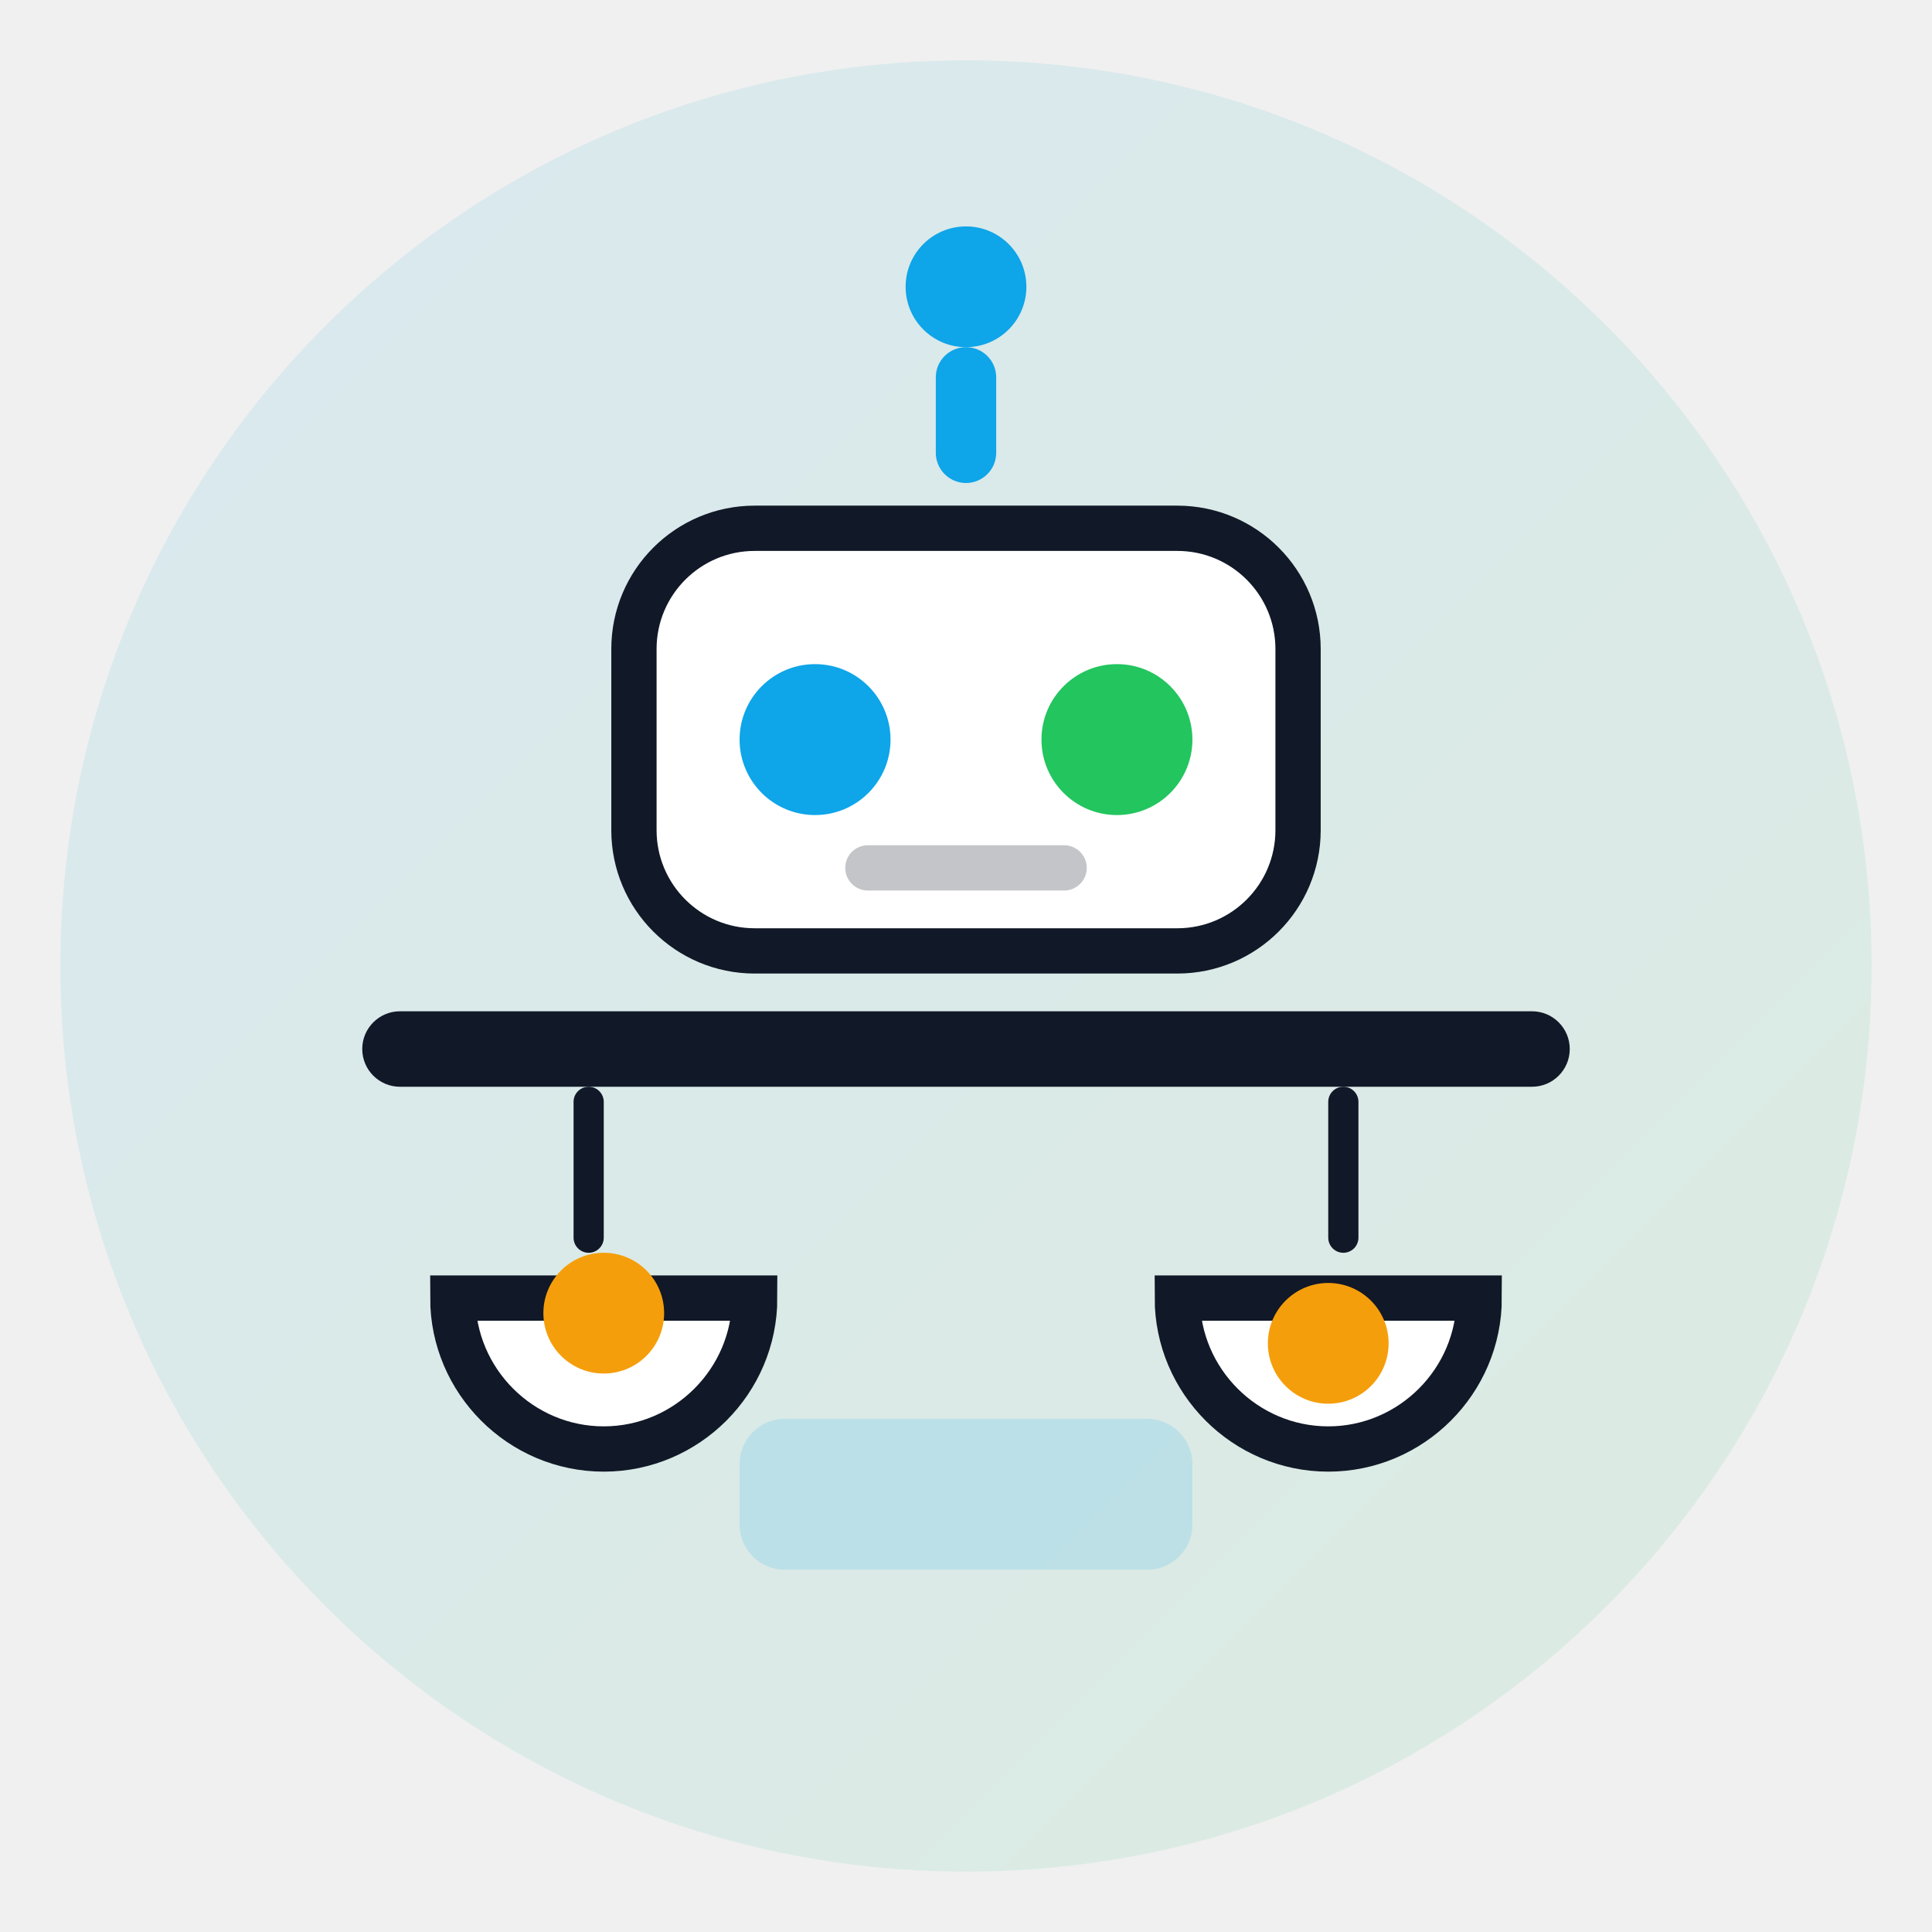
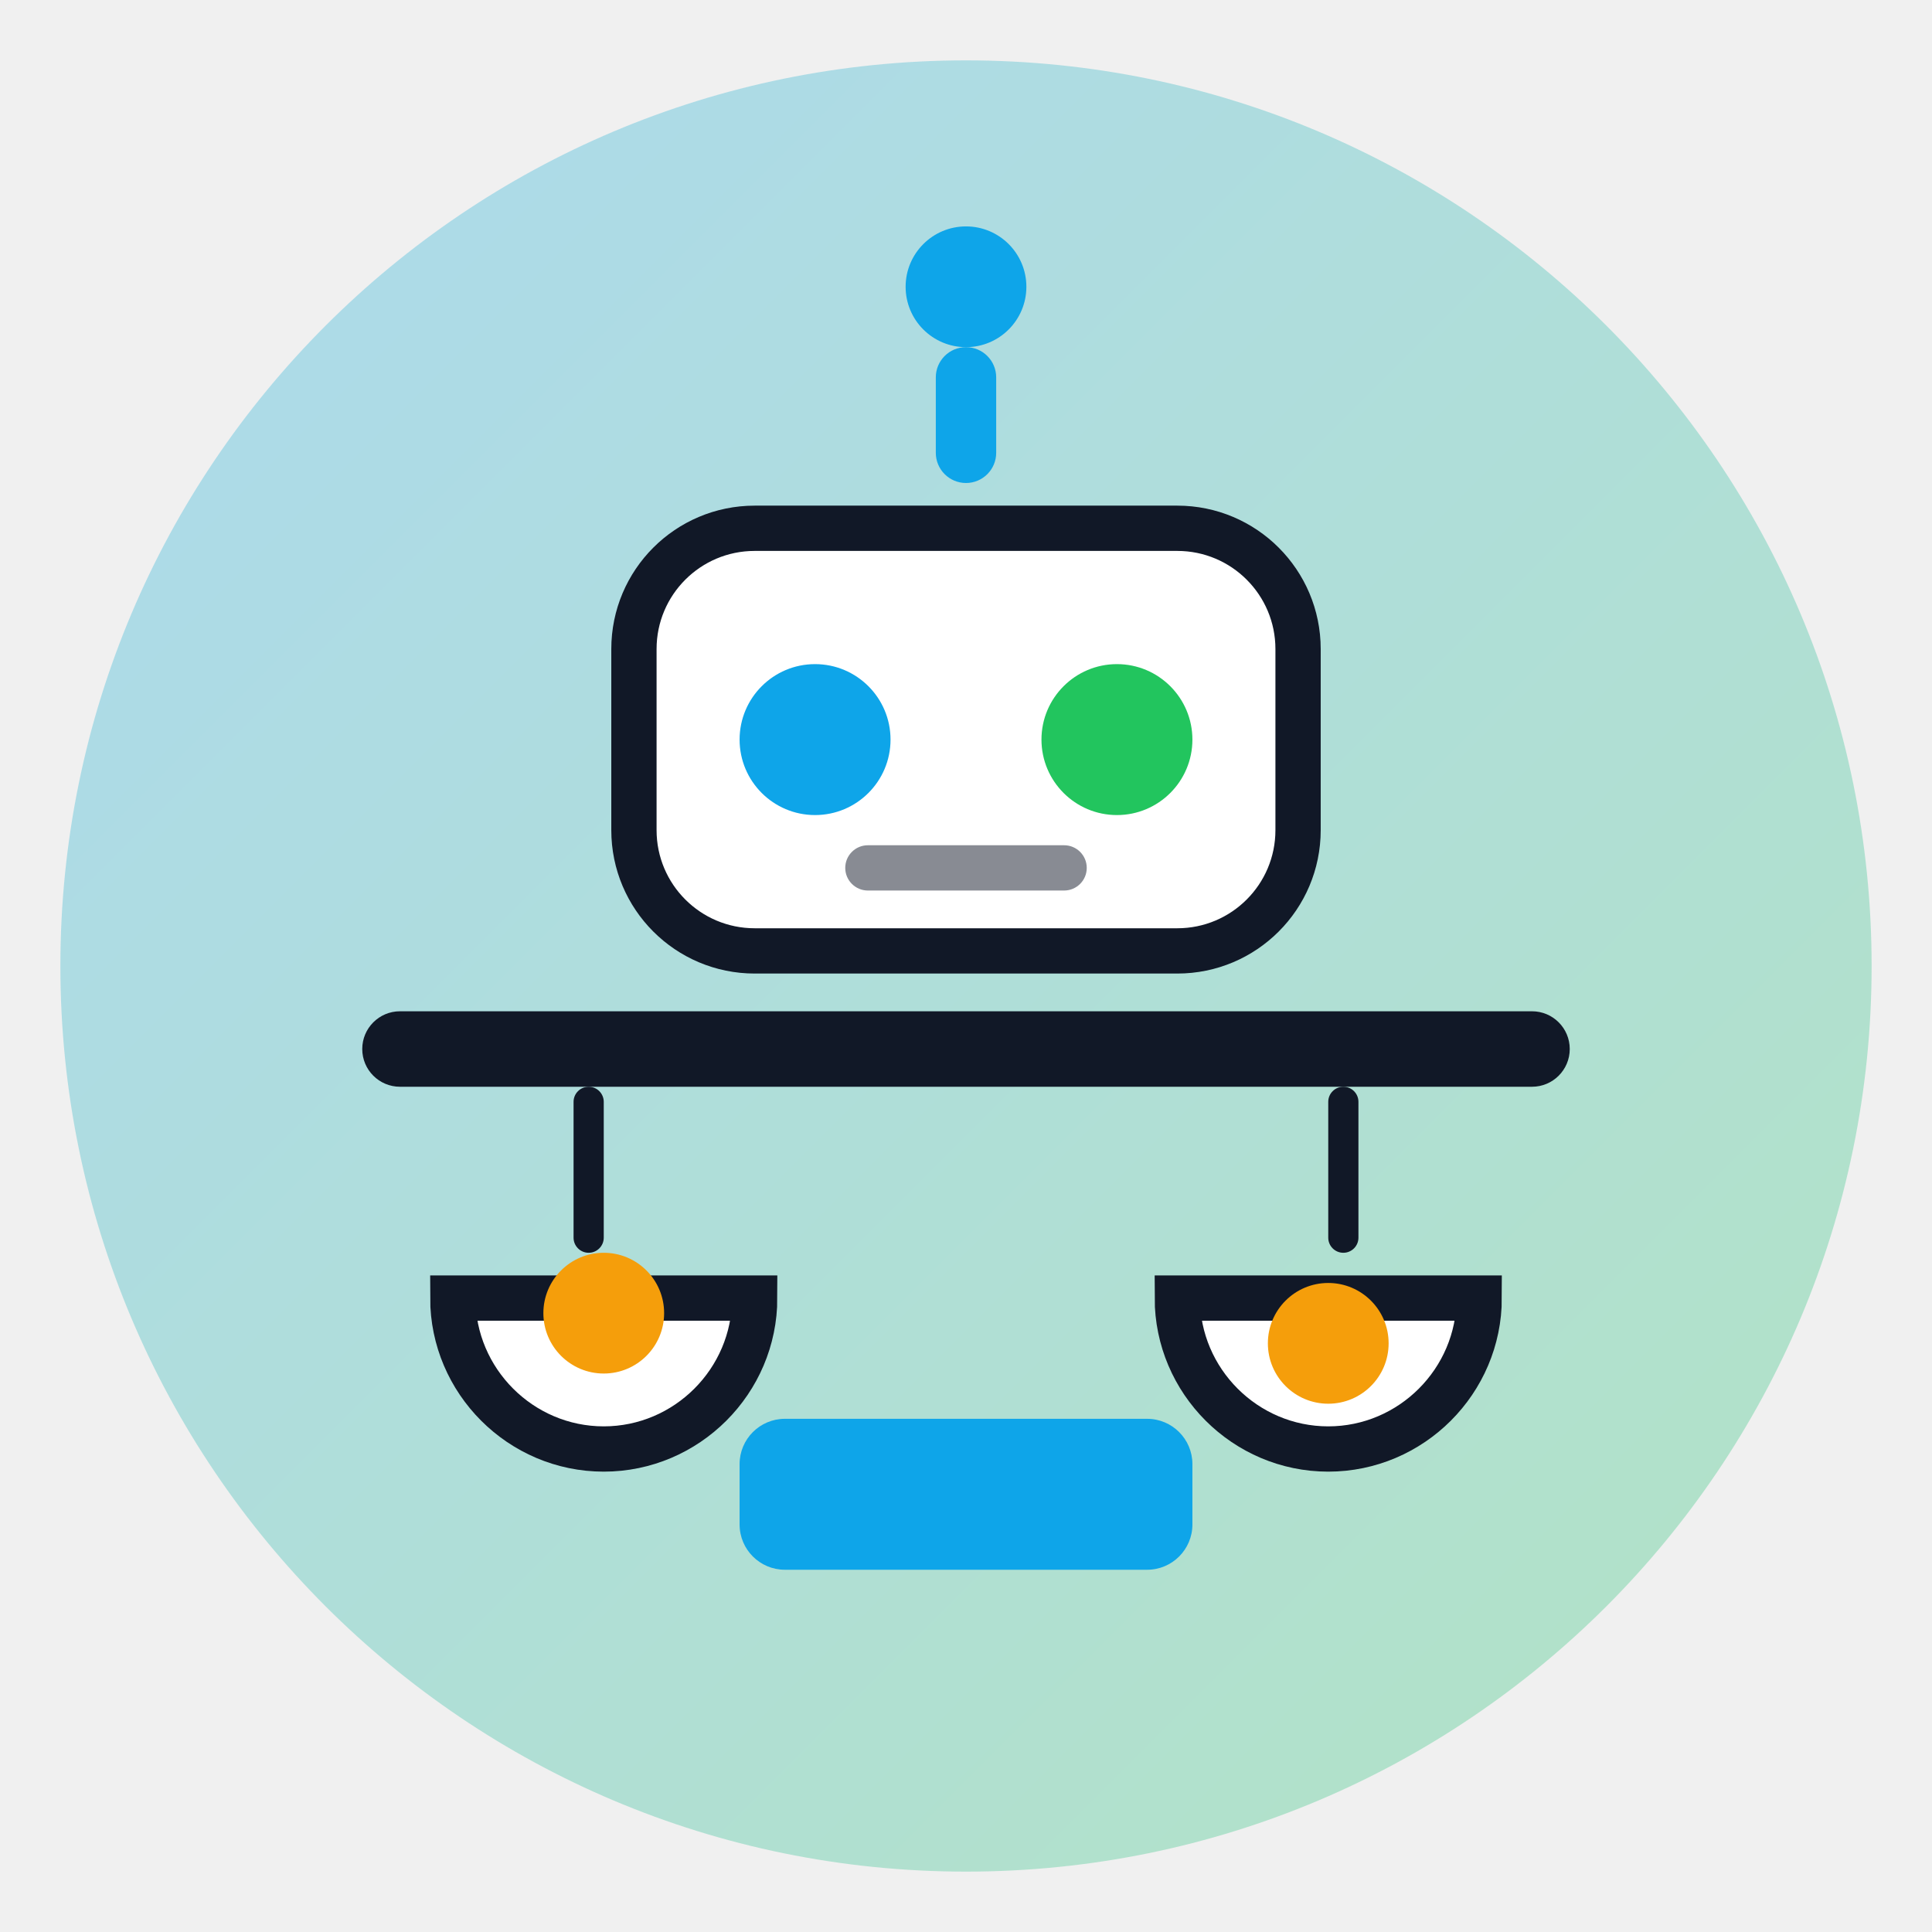
<svg xmlns="http://www.w3.org/2000/svg" width="256" height="256" viewBox="0 0 256 256" fill="none" role="img" aria-labelledby="title desc">
  <defs>
    <linearGradient id="g1" x1="0" y1="0" x2="1" y2="1">
      <stop offset="0" stop-color="#0EA5E9" />
      <stop offset="1" stop-color="#22C55E" />
    </linearGradient>
  </defs>
-   <circle cx="128" cy="128" r="120" fill="url(#g1)" opacity="0.10" />
+   <circle cx="128" cy="128" r="120" fill="url(#g1)" opacity="0.30" />
  <circle cx="128" cy="38" r="8" fill="#0EA5E9" />
  <rect x="124" y="46" width="8" height="18" rx="4" fill="#0EA5E9" />
  <rect x="84" y="70" width="88" height="56" rx="16" fill="#FFFFFF" stroke="#111827" stroke-width="6" />
  <circle cx="108" cy="98" r="10" fill="#0EA5E9" />
  <circle cx="148" cy="98" r="10" fill="#22C55E" />
-   <rect x="112" y="112" width="32" height="6" rx="3" fill="#111827" opacity="0.25" />
+   <rect x="112" y="112" width="32" height="6" rx="3" fill="#111827" opacity="0.5" />
  <rect x="48" y="134" width="160" height="10" rx="5" fill="#111827" />
  <rect x="76" y="144" width="4" height="22" rx="2" fill="#111827" />
  <rect x="176" y="144" width="4" height="22" rx="2" fill="#111827" />
  <path d="M60 172h40c0 11-9 20-20 20s-20-9-20-20Z" fill="#FFFFFF" stroke="#111827" stroke-width="6" />
  <path d="M156 172h40c0 11-9 20-20 20s-20-9-20-20Z" fill="#FFFFFF" stroke="#111827" stroke-width="6" />
  <circle cx="80" cy="174" r="8" fill="#F59E0B" />
  <circle cx="176" cy="178" r="8" fill="#F59E0B" />
-   <rect x="98" y="188" width="60" height="20" rx="6" fill="#0EA5E9" opacity="0.15" />
+   <rect x="98" y="188" width="60" height="20" rx="6" fill="#0EA5E9" />
</svg>
